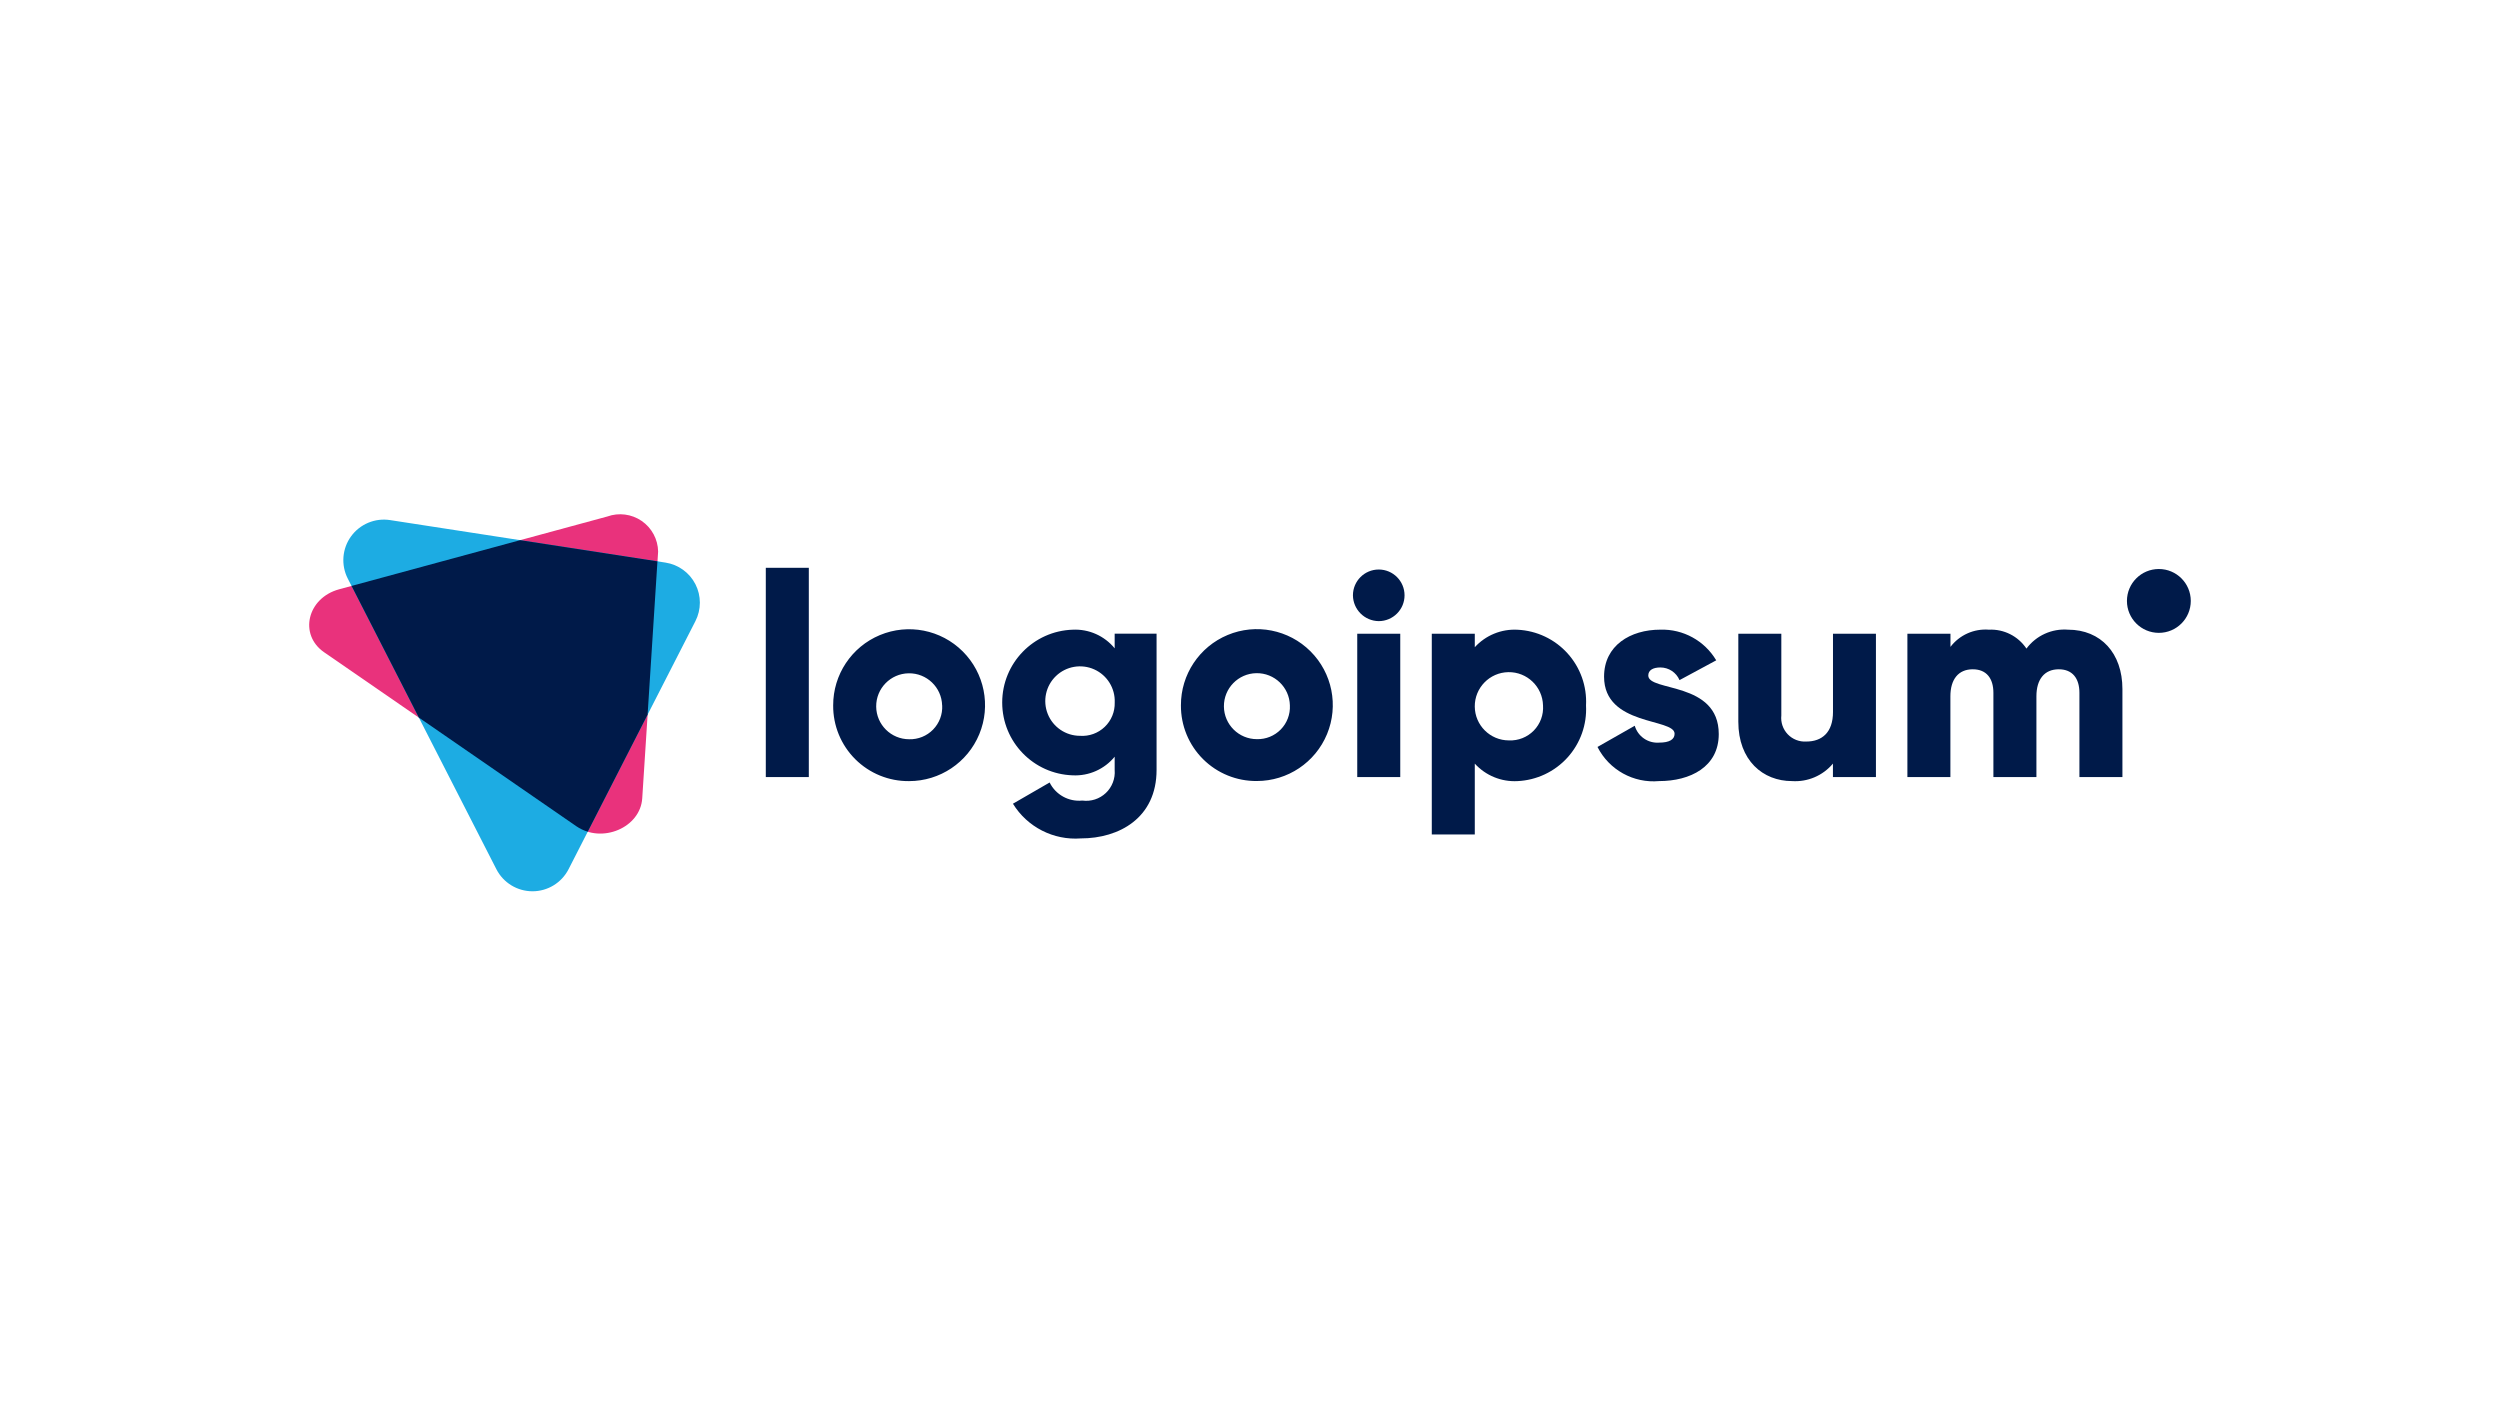
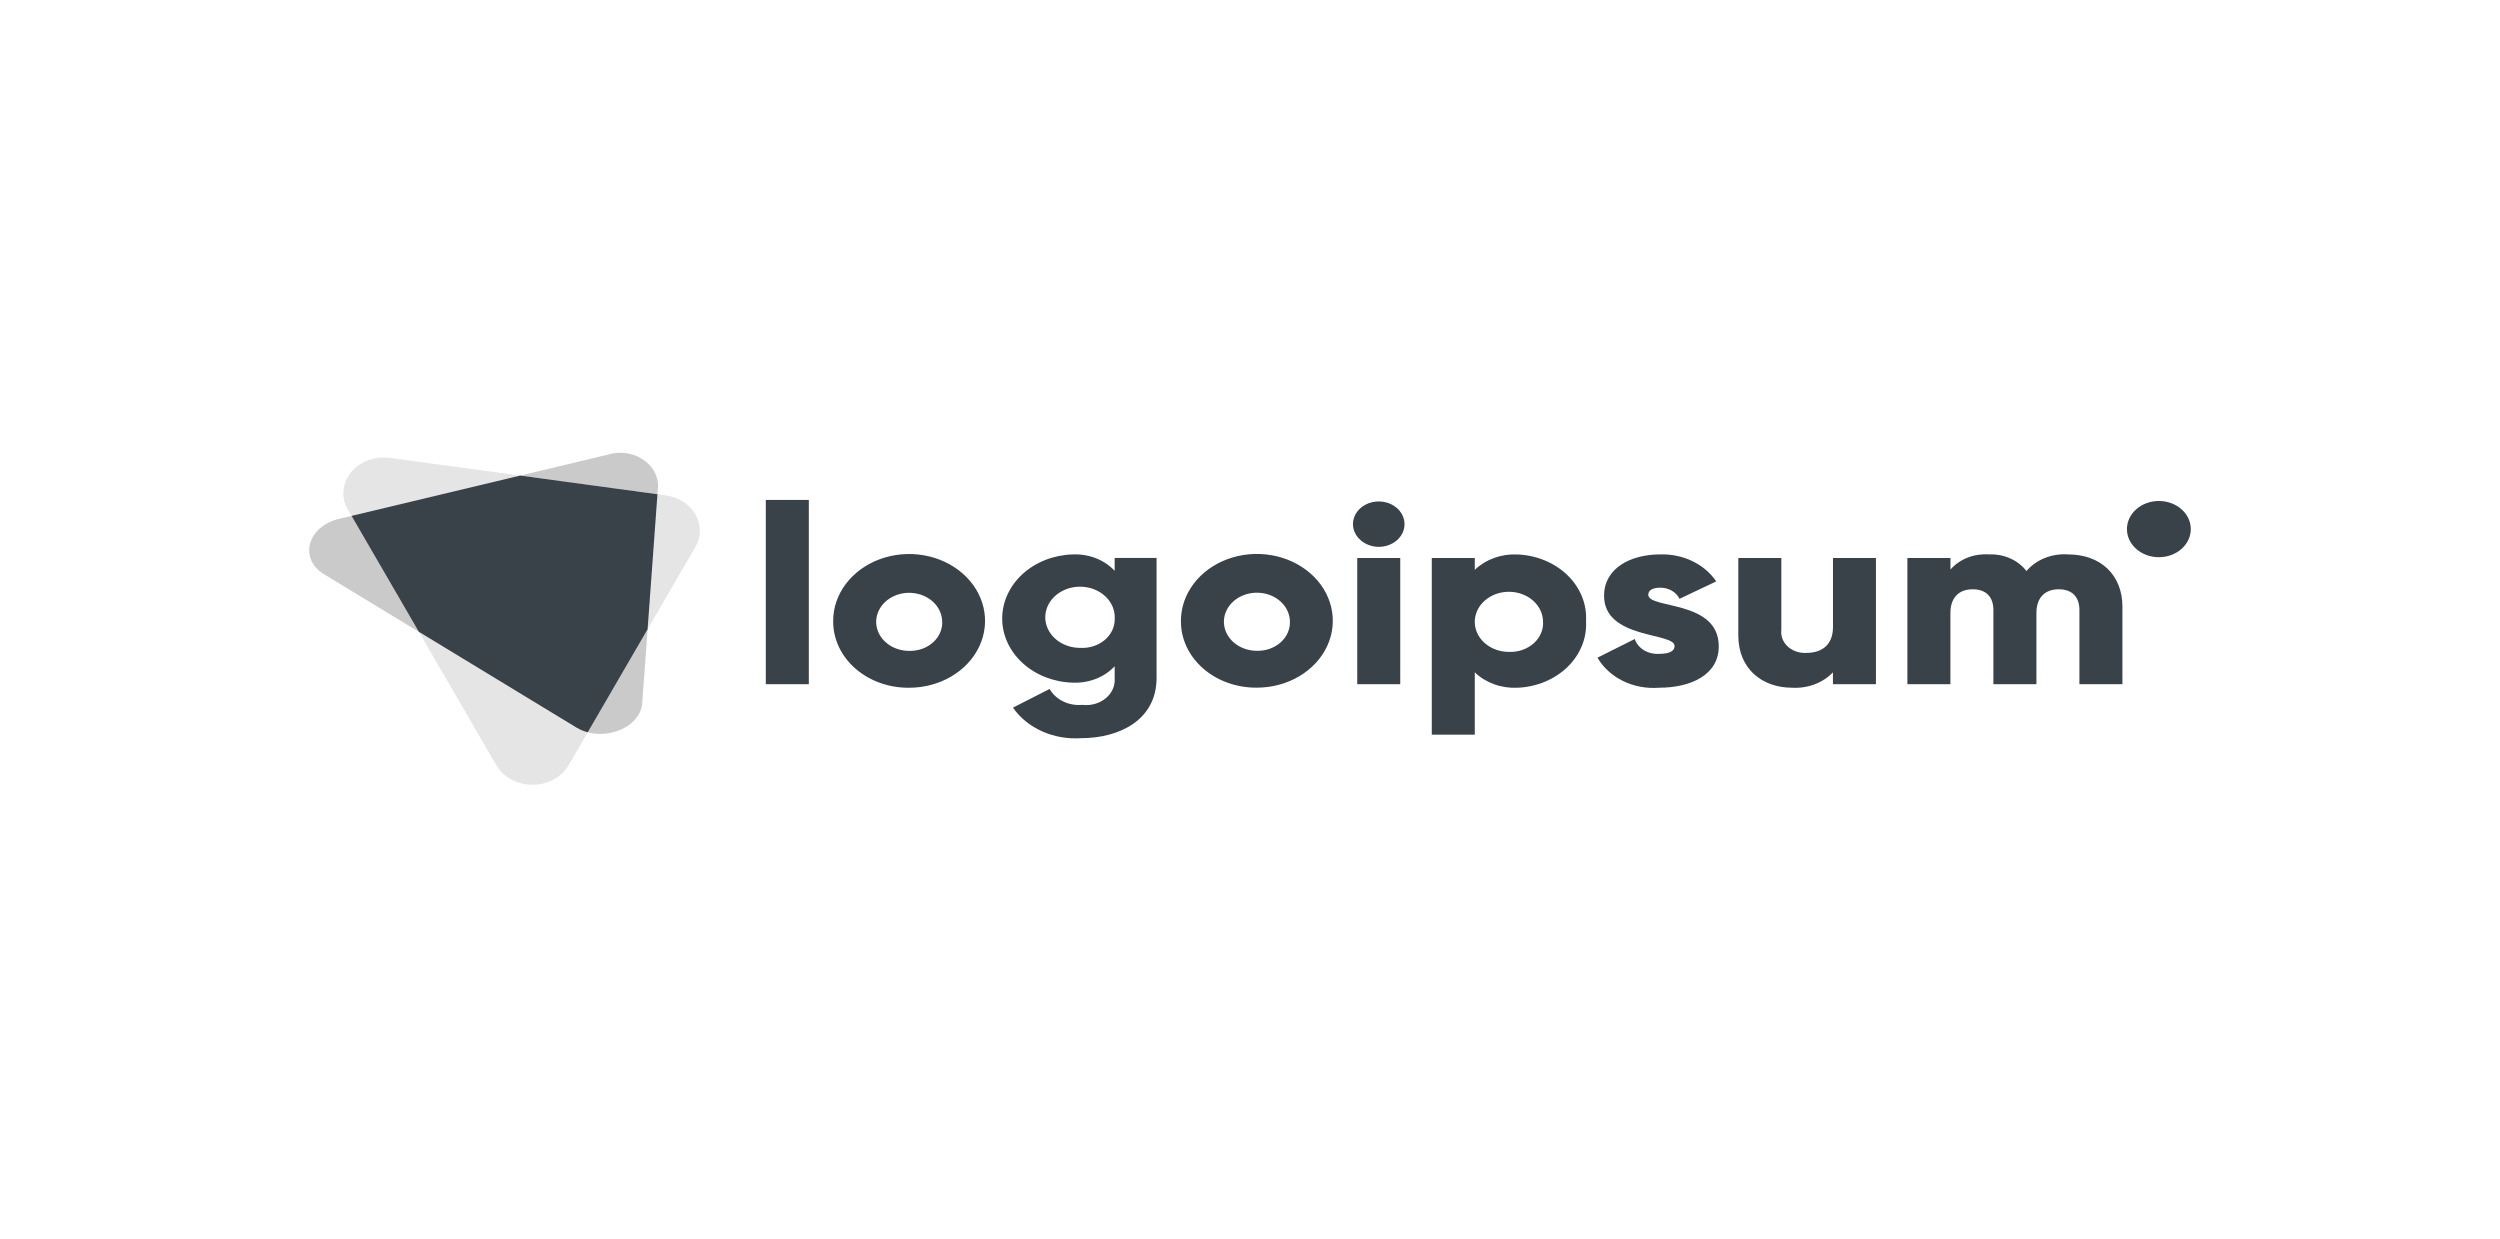
- <svg xmlns="http://www.w3.org/2000/svg" viewBox="0 0 177.778 100">
-   <path d="M40.99,58.759,23.05,46.384c-1.818-1.254-1.2-3.865,1.067-4.479L43.184,36.73A2.7,2.7,0,0,1,46.8,39.222L45.67,56.771C45.536,58.854,42.808,60.013,40.99,58.759Z" fill="#e9327c" />
-   <path d="M35.3,61.814,24.731,41.145a2.883,2.883,0,0,1,3.007-4.161l19.587,3.023a2.883,2.883,0,0,1,2.127,4.162L40.429,61.815A2.883,2.883,0,0,1,35.3,61.814Z" fill="#1dace3" />
-   <path d="M46.752,39.918l-9.764-1.507L25,41.666l4.785,9.361L40.99,58.759a2.888,2.888,0,0,0,.806.383l4.256-8.323Z" fill="#001a49" />
-   <path d="M96.209,42.334a1.835,1.835,0,1,1,1.835,1.835A1.854,1.854,0,0,1,96.209,42.334Zm.306,2.732h3.059V55.26H96.515Z" fill="#001a49" />
-   <path d="M112.784,50.163a5.119,5.119,0,0,1-4.872,5.383,3.829,3.829,0,0,1-3.038-1.244v5.036h-3.058V45.066h3.058v.958a3.829,3.829,0,0,1,3.038-1.243A5.118,5.118,0,0,1,112.784,50.163Zm-3.058,0a2.427,2.427,0,1,0-2.426,2.488A2.327,2.327,0,0,0,109.726,50.163Z" fill="#001a49" />
-   <path d="M122.223,52.2c0,2.345-2.039,3.344-4.241,3.344a4.463,4.463,0,0,1-4.383-2.427l2.65-1.508a1.675,1.675,0,0,0,1.733,1.2c.734,0,1.1-.225,1.1-.632,0-1.122-5.015-.53-5.015-4.058,0-2.222,1.875-3.343,4-3.343a4.46,4.46,0,0,1,3.975,2.181l-2.609,1.407a1.481,1.481,0,0,0-1.366-.9c-.53,0-.856.2-.856.571C117.208,49.205,122.223,48.43,122.223,52.2Z" fill="#001a49" />
-   <path d="M133.4,45.066V55.26h-3.058V54.3a3.489,3.489,0,0,1-2.916,1.244c-2.059,0-3.812-1.468-3.812-4.221V45.066h3.058v5.811a1.681,1.681,0,0,0,1.774,1.855c1.121,0,1.9-.652,1.9-2.1V45.066Z" fill="#001a49" />
-   <path d="M150.928,49V55.26H147.87V49.266c0-1.019-.49-1.672-1.468-1.672-1.02,0-1.59.714-1.59,1.917V55.26h-3.059V49.266c0-1.019-.489-1.672-1.468-1.672-1.019,0-1.59.714-1.59,1.917V55.26h-3.058V45.066H138.7V46a3.129,3.129,0,0,1,2.732-1.223,3.034,3.034,0,0,1,2.671,1.345,3.359,3.359,0,0,1,2.957-1.345C149.4,44.781,150.928,46.452,150.928,49Z" fill="#001a49" />
-   <circle cx="153.519" cy="42.733" r="2.27" fill="#001a49" />
-   <path d="M54.457,40.377h3.059V55.26H54.457Zm4.791,9.786a5.4,5.4,0,1,1,5.4,5.383A5.343,5.343,0,0,1,59.248,50.163Zm7.748,0a2.345,2.345,0,1,0-2.345,2.406A2.287,2.287,0,0,0,67,50.163Zm15.249-5.1v9.685c0,3.425-2.671,4.872-5.382,4.872a5.212,5.212,0,0,1-4.832-2.467l2.609-1.509a2.331,2.331,0,0,0,2.325,1.285,2.032,2.032,0,0,0,2.3-2.181v-.938a3.622,3.622,0,0,1-2.977,1.325,5.181,5.181,0,0,1,0-10.357,3.622,3.622,0,0,1,2.977,1.325v-1.04Zm-2.976,4.893A2.47,2.47,0,1,0,76.8,52.325,2.308,2.308,0,0,0,79.269,49.959Zm4.708.2a5.4,5.4,0,1,1,5.4,5.383A5.343,5.343,0,0,1,83.977,50.163Zm7.748,0a2.346,2.346,0,1,0-2.345,2.406A2.287,2.287,0,0,0,91.725,50.163Z" fill="#001a49" />
+ <svg xmlns="http://www.w3.org/2000/svg" width="422" height="209" viewBox="0 0 422 209" fill="none">
+   <path d="M97.3 122.806L54.715 96.942C50.399 94.322 51.866 88.865 57.248 87.581L102.508 76.766C103.467 76.461 104.494 76.362 105.505 76.477C106.516 76.592 107.481 76.918 108.32 77.427C109.159 77.936 109.849 78.615 110.331 79.405C110.813 80.196 111.073 81.077 111.091 81.974L108.409 118.651C108.091 123.005 101.615 125.427 97.3 122.806Z" fill="black" fill-opacity="0.21" />
+   <path d="M83.793 129.191L58.705 85.993C58.132 85.004 57.879 83.896 57.976 82.789C58.072 81.683 58.514 80.621 59.252 79.722C59.991 78.822 60.997 78.12 62.16 77.692C63.323 77.264 64.597 77.127 65.843 77.296L112.338 83.614C113.408 83.76 114.424 84.127 115.302 84.685C116.18 85.244 116.895 85.978 117.387 86.827C117.88 87.676 118.137 88.616 118.137 89.57C118.137 90.524 117.88 91.464 117.386 92.313L95.968 129.193C95.393 130.178 94.52 131.005 93.446 131.582C92.372 132.159 91.138 132.465 89.88 132.464C88.622 132.464 87.388 132.158 86.314 131.581C85.24 131.003 84.368 130.176 83.793 129.191Z" fill="#E5E5E5" />
+   <path d="M110.977 83.429L87.8 80.279L59.344 87.082L70.702 106.647L97.3 122.807C97.887 123.159 98.532 123.429 99.213 123.607L109.316 106.212L110.977 83.429Z" fill="#394149" />
+   <path d="M228.376 88.478C228.376 87.719 228.631 86.978 229.11 86.347C229.589 85.716 230.269 85.225 231.065 84.934C231.861 84.644 232.737 84.568 233.581 84.716C234.426 84.864 235.203 85.23 235.812 85.766C236.421 86.302 236.836 86.986 237.004 87.73C237.172 88.474 237.086 89.245 236.756 89.945C236.426 90.646 235.868 91.245 235.152 91.666C234.435 92.088 233.593 92.313 232.732 92.313C231.58 92.302 230.479 91.895 229.665 91.178C228.85 90.461 228.388 89.492 228.376 88.478ZM229.102 94.188H236.363V115.493H229.102V94.188Z" fill="#394149" />
+   <path d="M267.721 104.84C267.805 106.249 267.572 107.658 267.036 108.986C266.5 110.315 265.67 111.538 264.596 112.583C263.521 113.629 262.222 114.477 260.773 115.079C259.325 115.681 257.756 116.025 256.156 116.091C254.81 116.155 253.465 115.956 252.218 115.506C250.97 115.056 249.852 114.368 248.944 113.491V124.016H241.685V94.188H248.944V96.19C249.853 95.313 250.971 94.625 252.218 94.176C253.465 93.727 254.81 93.527 256.156 93.592C257.756 93.658 259.325 94.001 260.773 94.603C262.222 95.205 263.521 96.053 264.595 97.098C265.67 98.144 266.5 99.366 267.036 100.695C267.572 102.023 267.805 103.432 267.721 104.84ZM260.462 104.84C260.433 103.843 260.071 102.875 259.421 102.058C258.771 101.24 257.861 100.61 256.806 100.246C255.751 99.881 254.598 99.799 253.49 100.009C252.382 100.219 251.369 100.712 250.578 101.427C249.787 102.141 249.252 103.045 249.042 104.026C248.831 105.006 248.954 106.019 249.394 106.939C249.834 107.858 250.573 108.643 251.517 109.195C252.462 109.746 253.57 110.04 254.703 110.04C255.481 110.071 256.258 109.957 256.983 109.705C257.707 109.452 258.363 109.068 258.907 108.577C259.45 108.086 259.87 107.499 260.138 106.855C260.406 106.211 260.517 105.525 260.462 104.84Z" fill="#394149" />
+   <path d="M290.126 109.098C290.126 113.999 285.286 116.087 280.059 116.087C277.948 116.255 275.828 115.862 273.973 114.957C272.118 114.053 270.614 112.679 269.655 111.014L275.946 107.863C276.201 108.632 276.75 109.301 277.498 109.758C278.247 110.214 279.151 110.431 280.059 110.371C281.802 110.371 282.671 109.9 282.671 109.05C282.671 106.705 270.766 107.942 270.766 100.569C270.766 95.925 275.217 93.582 280.261 93.582C282.153 93.529 284.026 93.925 285.686 94.726C287.345 95.528 288.731 96.707 289.697 98.14L283.504 101.081C283.233 100.521 282.781 100.045 282.204 99.71C281.628 99.376 280.952 99.198 280.261 99.2C279.003 99.2 278.229 99.618 278.229 100.393C278.222 102.838 290.126 101.219 290.126 109.098Z" fill="#394149" />
+   <path d="M316.658 94.189V115.494H309.399V113.488C308.56 114.371 307.496 115.068 306.293 115.52C305.09 115.972 303.782 116.166 302.477 116.087C297.59 116.087 293.428 113.019 293.428 107.266V94.189H300.687V106.333C300.626 106.841 300.692 107.355 300.879 107.838C301.066 108.321 301.371 108.763 301.772 109.132C302.172 109.501 302.66 109.789 303.2 109.975C303.74 110.161 304.319 110.242 304.898 110.21C307.559 110.21 309.408 108.848 309.408 105.821V94.189H316.658Z" fill="#394149" />
+   <path d="M358.265 102.41V115.493H351.006V102.966C351.006 100.836 349.843 99.471 347.521 99.471C345.1 99.471 343.747 100.964 343.747 103.478V115.493H336.486V102.966C336.486 100.836 335.325 99.471 333.001 99.471C330.582 99.471 329.227 100.964 329.227 103.478V115.493H321.968V94.188H329.239V96.14C329.991 95.271 330.979 94.581 332.112 94.135C333.244 93.688 334.486 93.499 335.724 93.584C336.966 93.53 338.203 93.761 339.315 94.254C340.426 94.746 341.373 95.484 342.064 96.395C342.869 95.442 343.934 94.684 345.162 94.192C346.39 93.701 347.739 93.491 349.083 93.584C354.638 93.592 358.265 97.085 358.265 102.41Z" fill="#394149" />
+   <path d="M364.415 94.056C367.391 94.056 369.804 91.932 369.804 89.312C369.804 86.692 367.391 84.567 364.415 84.567C361.439 84.567 359.027 86.692 359.027 89.312C359.027 91.932 361.439 94.056 364.415 94.056Z" fill="#394149" />
+   <path d="M129.267 84.388H136.528V115.493H129.267V84.388ZM140.64 104.84C140.632 102.607 141.377 100.421 142.78 98.561C144.184 96.7 146.183 95.248 148.525 94.388C150.866 93.529 153.445 93.3 155.934 93.731C158.423 94.163 160.711 95.235 162.508 96.812C164.304 98.389 165.529 100.4 166.027 102.59C166.525 104.78 166.273 107.051 165.304 109.116C164.335 111.18 162.692 112.945 160.584 114.186C158.475 115.428 155.995 116.091 153.458 116.091C151.773 116.107 150.102 115.827 148.541 115.268C146.98 114.708 145.562 113.881 144.368 112.833C143.175 111.786 142.231 110.54 141.59 109.167C140.95 107.795 140.627 106.324 140.64 104.84ZM159.032 104.84C159.003 103.877 158.653 102.942 158.024 102.153C157.395 101.364 156.516 100.756 155.497 100.404C154.478 100.053 153.363 99.974 152.293 100.177C151.223 100.38 150.245 100.857 149.481 101.547C148.717 102.237 148.201 103.111 147.997 104.058C147.794 105.005 147.913 105.984 148.338 106.872C148.763 107.76 149.476 108.518 150.388 109.051C151.3 109.584 152.37 109.869 153.465 109.869C154.215 109.888 154.961 109.77 155.656 109.522C156.351 109.274 156.98 108.903 157.504 108.43C158.028 107.958 158.435 107.395 158.7 106.777C158.964 106.159 159.08 105.5 159.041 104.84H159.032ZM195.229 94.181V114.423C195.229 121.581 188.889 124.606 182.453 124.606C180.188 124.756 177.92 124.355 175.896 123.445C173.873 122.536 172.173 121.153 170.983 119.45L177.177 116.296C177.676 117.185 178.473 117.919 179.459 118.398C180.445 118.878 181.574 119.082 182.695 118.981C183.411 119.067 184.139 119.011 184.827 118.816C185.514 118.621 186.143 118.293 186.667 117.855C187.191 117.418 187.597 116.882 187.854 116.288C188.112 115.694 188.215 115.057 188.155 114.423V112.463C187.305 113.378 186.223 114.106 184.995 114.587C183.768 115.067 182.43 115.288 181.088 115.232C177.894 115.145 174.864 113.966 172.64 111.946C170.416 109.926 169.172 107.222 169.172 104.409C169.172 101.595 170.416 98.892 172.64 96.872C174.864 94.852 177.894 93.673 181.088 93.586C182.43 93.529 183.768 93.75 184.995 94.231C186.223 94.712 187.305 95.439 188.155 96.355V94.181H195.229ZM188.165 104.408C188.212 103.379 187.91 102.361 187.295 101.484C186.68 100.608 185.782 99.914 184.716 99.49C183.649 99.067 182.464 98.934 181.311 99.109C180.158 99.284 179.091 99.759 178.247 100.472C177.403 101.185 176.82 102.104 176.574 103.111C176.328 104.118 176.43 105.166 176.866 106.122C177.302 107.077 178.053 107.896 179.022 108.473C179.991 109.05 181.134 109.359 182.304 109.359C183.067 109.406 183.832 109.312 184.551 109.083C185.27 108.855 185.927 108.496 186.479 108.03C187.031 107.564 187.466 107.002 187.756 106.379C188.047 105.756 188.186 105.087 188.165 104.414V104.408ZM199.34 104.826C199.332 102.592 200.077 100.407 201.481 98.546C202.884 96.685 204.884 95.233 207.225 94.374C209.567 93.514 212.145 93.285 214.634 93.717C217.123 94.148 219.411 95.22 221.208 96.797C223.005 98.374 224.229 100.385 224.727 102.575C225.225 104.766 224.974 107.037 224.005 109.101C223.036 111.165 221.393 112.93 219.284 114.172C217.175 115.413 214.695 116.076 212.158 116.076C210.475 116.092 208.805 115.813 207.245 115.254C205.686 114.696 204.268 113.87 203.075 112.824C201.882 111.778 200.937 110.533 200.296 109.163C199.655 107.792 199.33 106.323 199.34 104.84V104.826ZM217.732 104.826C217.704 103.862 217.354 102.926 216.725 102.137C216.096 101.347 215.217 100.738 214.197 100.386C213.177 100.034 212.062 99.955 210.991 100.158C209.92 100.362 208.942 100.838 208.177 101.529C207.413 102.22 206.896 103.093 206.693 104.041C206.49 104.989 206.608 105.968 207.034 106.857C207.46 107.745 208.174 108.504 209.086 109.037C209.999 109.57 211.07 109.854 212.166 109.854C212.913 109.872 213.656 109.753 214.349 109.506C215.042 109.259 215.669 108.888 216.192 108.417C216.715 107.947 217.121 107.386 217.386 106.77C217.651 106.155 217.769 105.498 217.732 104.84V104.826Z" fill="#394149" />
</svg>
